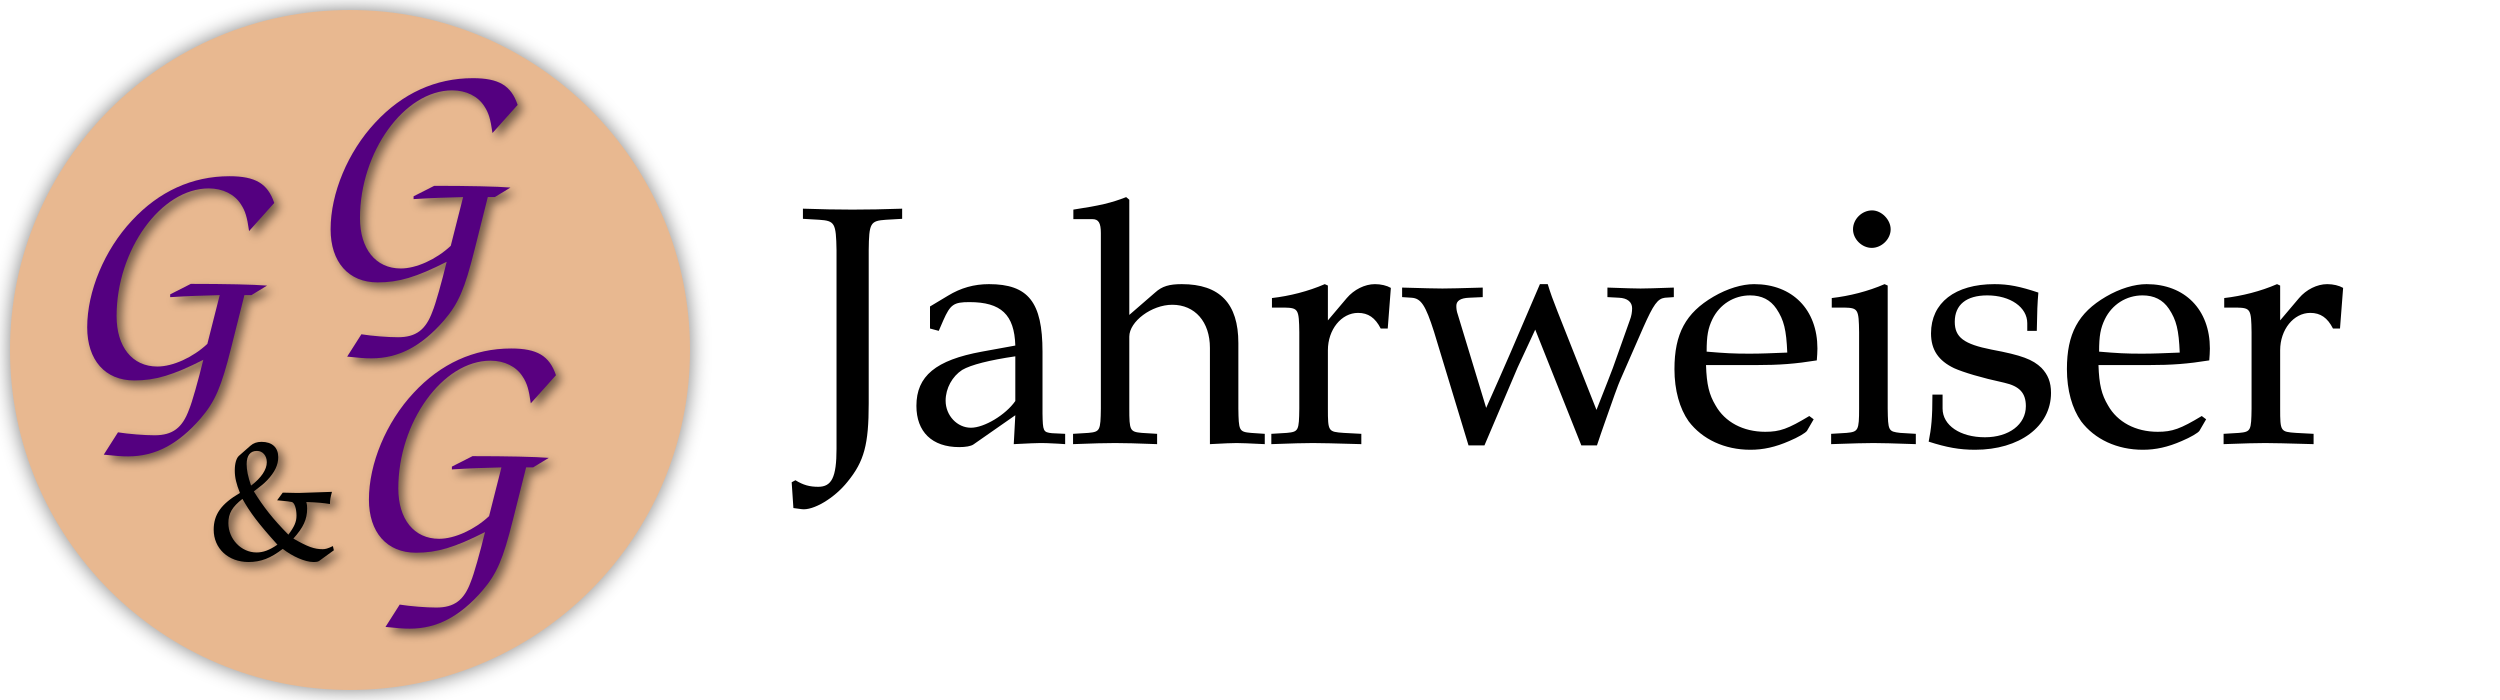
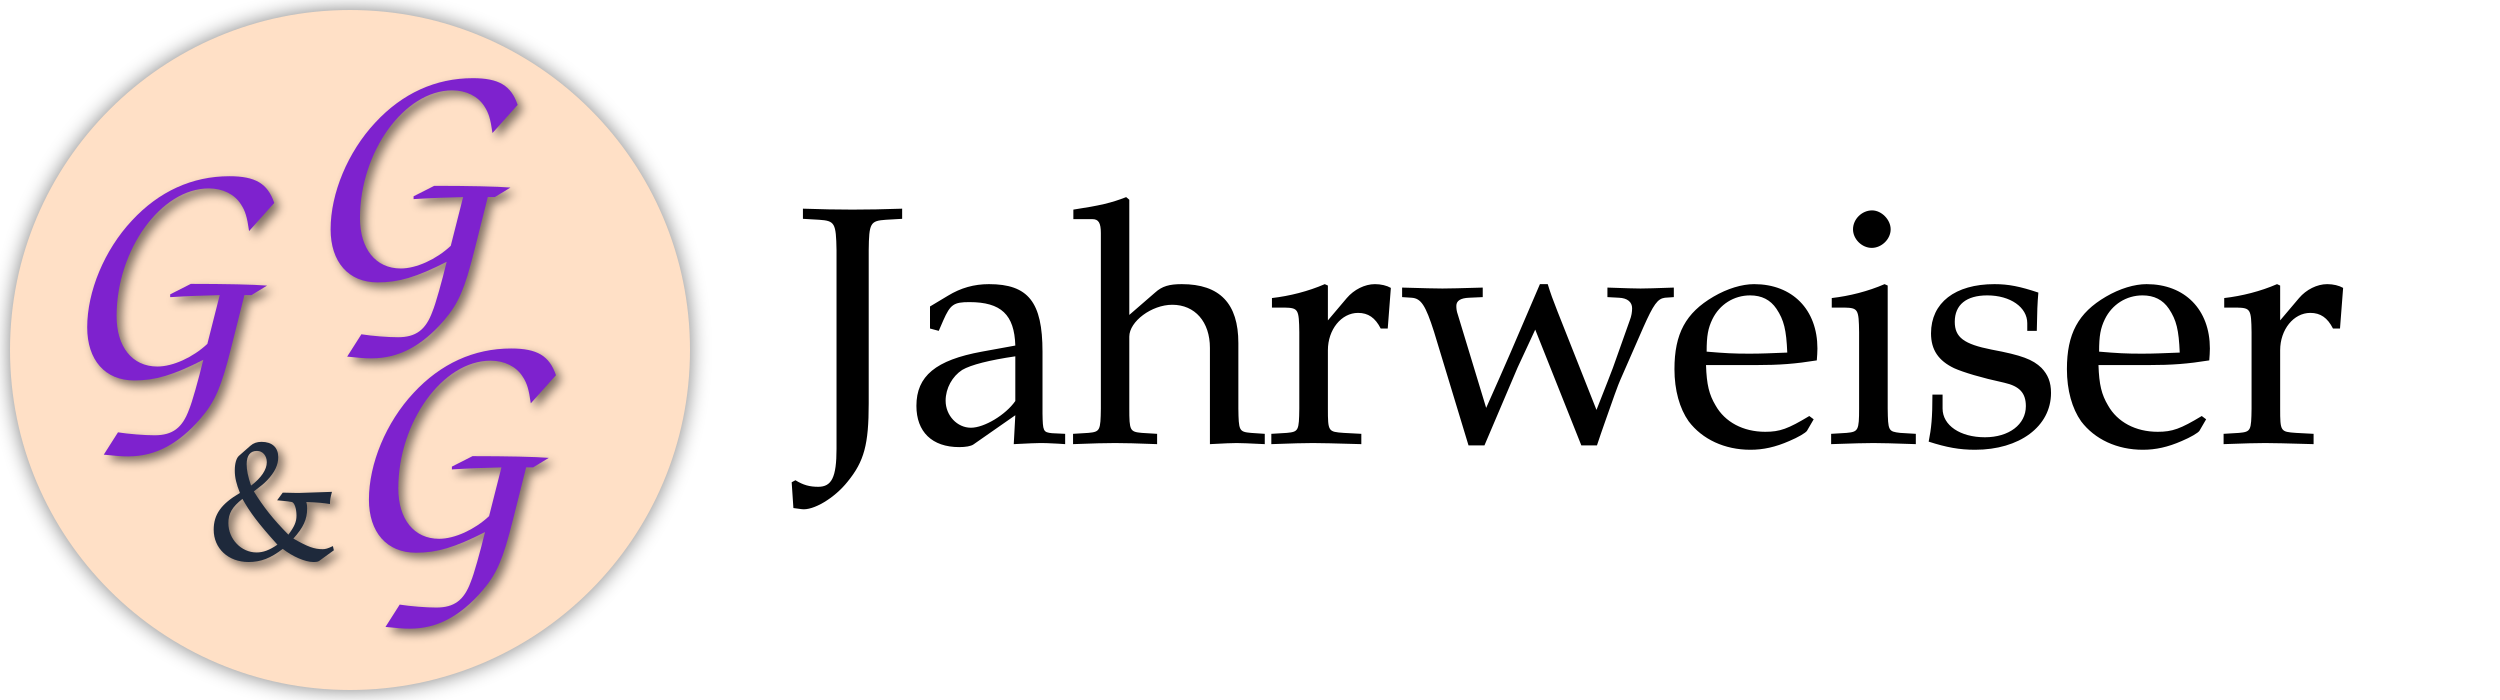
<svg xmlns="http://www.w3.org/2000/svg" width="250mm" height="70mm" viewBox="0 0 250 70" version="1.1" id="svg1" xml:space="preserve">
  <defs id="defs1">
    <filter style="color-interpolation-filters:sRGB;" id="filter66" x="-0.035" y="-0.035" width="1.071" height="1.071">
      <feFlood result="flood" in="SourceGraphic" flood-opacity="0.498" flood-color="rgb(0,0,0)" id="feFlood65" />
      <feGaussianBlur result="blur" in="SourceGraphic" stdDeviation="1" id="feGaussianBlur65" />
      <feOffset result="offset" in="blur" dx="-0" dy="-0" id="feOffset65" />
      <feComposite result="comp1" operator="in" in="flood" in2="offset" id="feComposite65" />
      <feComposite result="comp2" operator="over" in="SourceGraphic" in2="comp1" id="feComposite66" />
    </filter>
    <filter style="color-interpolation-filters:sRGB;" id="filter88" x="-0.064" y="-0.043" width="1.155" height="1.104">
      <feFlood result="flood" in="SourceGraphic" flood-opacity="0.498" flood-color="rgb(0,0,0)" id="feFlood87" />
      <feGaussianBlur result="blur" in="SourceGraphic" stdDeviation="0.5" id="feGaussianBlur87" />
      <feOffset result="offset" in="blur" dx="0.5" dy="0.5" id="feOffset87" />
      <feComposite result="comp1" operator="in" in="flood" in2="offset" id="feComposite87" />
      <feComposite result="comp2" operator="over" in="SourceGraphic" in2="comp1" id="feComposite88" />
    </filter>
    <filter style="color-interpolation-filters:sRGB;" id="filter90" x="-0.064" y="-0.043" width="1.155" height="1.104">
      <feFlood result="flood" in="SourceGraphic" flood-opacity="0.498" flood-color="rgb(0,0,0)" id="feFlood88" />
      <feGaussianBlur result="blur" in="SourceGraphic" stdDeviation="0.5" id="feGaussianBlur88" />
      <feOffset result="offset" in="blur" dx="0.5" dy="0.5" id="feOffset88" />
      <feComposite result="comp1" operator="in" in="flood" in2="offset" id="feComposite89" />
      <feComposite result="comp2" operator="over" in="SourceGraphic" in2="comp1" id="feComposite90" />
    </filter>
    <filter style="color-interpolation-filters:sRGB;" id="filter92" x="-0.064" y="-0.043" width="1.155" height="1.104">
      <feFlood result="flood" in="SourceGraphic" flood-opacity="0.498" flood-color="rgb(0,0,0)" id="feFlood90" />
      <feGaussianBlur result="blur" in="SourceGraphic" stdDeviation="0.5" id="feGaussianBlur90" />
      <feOffset result="offset" in="blur" dx="0.5" dy="0.5" id="feOffset90" />
      <feComposite result="comp1" operator="in" in="flood" in2="offset" id="feComposite91" />
      <feComposite result="comp2" operator="over" in="SourceGraphic" in2="comp1" id="feComposite92" />
    </filter>
    <filter style="color-interpolation-filters:sRGB;" id="filter94" x="-0.1" y="-0.1" width="1.241" height="1.242">
      <feFlood result="flood" in="SourceGraphic" flood-opacity="0.498" flood-color="rgb(0,0,0)" id="feFlood92" />
      <feGaussianBlur result="blur" in="SourceGraphic" stdDeviation="0.5" id="feGaussianBlur92" />
      <feOffset result="offset" in="blur" dx="0.5" dy="0.5" id="feOffset92" />
      <feComposite result="comp1" operator="in" in="flood" in2="offset" id="feComposite93" />
      <feComposite result="comp2" operator="over" in="SourceGraphic" in2="comp1" id="feComposite94" />
    </filter>
    <filter style="color-interpolation-filters:sRGB" id="filter88-3" x="-0.064" y="-0.043" width="1.155" height="1.104">
      <feFlood result="flood" in="SourceGraphic" flood-opacity="0.498" flood-color="rgb(0,0,0)" id="feFlood87-3" />
      <feGaussianBlur result="blur" in="SourceGraphic" stdDeviation="0.5" id="feGaussianBlur87-3" />
      <feOffset result="offset" in="blur" dx="0.5" dy="0.5" id="feOffset87-8" />
      <feComposite result="comp1" operator="in" in="flood" in2="offset" id="feComposite87-0" />
      <feComposite result="comp2" operator="over" in="SourceGraphic" in2="comp1" id="feComposite88-4" />
    </filter>
  </defs>
  <text xml:space="preserve" style="font-style:normal;font-variant:normal;font-weight:normal;font-stretch:normal;font-size:33.867px;line-height:1;font-family:P052;-inkscape-font-specification:P052;text-align:start;letter-spacing:-0.397px;word-spacing:-0.021px;writing-mode:lr-tb;direction:ltr;text-anchor:start;display:inline;fill:currentColor;fill-opacity:1;stroke-width:0" x="79.682" y="44.302" id="text7">
    <tspan id="tspan7" style="font-style:normal;font-variant:normal;font-weight:normal;font-stretch:normal;font-size:33.867px;font-family:P052;-inkscape-font-specification:P052;fill:currentColor;fill-opacity:1;stroke-width:0" x="79.682" y="44.302">Jahrweiser</tspan>
  </text>
  <g id="layer2" style="display:inline" transform="translate(4.240356,-113.8071)">
-     <circle style="display:inline;fill:#e8b890;fill-opacity:1;stroke-width:0;filter:url(#filter66)" id="path6" cx="30.76" cy="148.807" r="34" />
-     <text xml:space="preserve" style="font-style:italic;font-variant:normal;font-weight:500;font-stretch:normal;font-size:33.867px;line-height:1;font-family:Z003;-inkscape-font-specification:'Z003 Medium Italic';text-align:start;letter-spacing:-0.397px;word-spacing:-0.021px;writing-mode:lr-tb;direction:ltr;text-anchor:start;display:inline;fill:#590080;fill-opacity:1;stroke-width:0;filter:url(#filter90)" x="28.654" y="168.671" id="text1-4-7">
-       <tspan style="font-style:italic;font-variant:normal;font-weight:500;font-stretch:normal;font-size:33.867px;font-family:Z003;-inkscape-font-specification:'Z003 Medium Italic';fill:#590080;fill-opacity:1;stroke-width:0" x="28.654" y="168.671" id="tspan5-9-1">G</tspan>
+     <circle style="display:inline;fill:#ffe0c6;fill-opacity:1;stroke-width:0;filter:url(#filter66)" id="path6" cx="30.76" cy="148.807" r="34" />
+     <text xml:space="preserve" style="font-style:italic;font-variant:normal;font-weight:500;font-stretch:normal;font-size:33.867px;line-height:1;font-family:Z003;-inkscape-font-specification:'Z003 Medium Italic';text-align:start;letter-spacing:-0.397px;word-spacing:-0.021px;writing-mode:lr-tb;direction:ltr;text-anchor:start;display:inline;fill:#7e22ce;fill-opacity:1;stroke-width:0;filter:url(#filter90)" x="28.654" y="168.671" id="text1-4-7">
+       <tspan style="font-style:italic;font-variant:normal;font-weight:500;font-stretch:normal;font-size:33.867px;font-family:Z003;-inkscape-font-specification:'Z003 Medium Italic';fill:#7e22ce;fill-opacity:1;stroke-width:0" x="28.654" y="168.671" id="tspan5-9-1">G</tspan>
    </text>
-     <text xml:space="preserve" style="font-style:normal;font-variant:normal;font-weight:normal;font-stretch:normal;font-size:16.933px;line-height:1;font-family:P052;-inkscape-font-specification:P052;text-align:start;letter-spacing:-0.397px;word-spacing:-0.021px;writing-mode:lr-tb;direction:ltr;text-anchor:start;display:inline;fill:#000000;fill-opacity:1;stroke-width:0;filter:url(#filter94)" x="16.396" y="169.663" id="text1-4-7-2">
-       <tspan style="font-style:normal;font-variant:normal;font-weight:normal;font-stretch:normal;font-size:16.933px;font-family:P052;-inkscape-font-specification:P052;fill:#000000;fill-opacity:1;stroke-width:0" x="16.396" y="169.663" id="tspan5-9-1-6">&amp;</tspan>
+     <text xml:space="preserve" style="font-style:normal;font-variant:normal;font-weight:normal;font-stretch:normal;font-size:16.933px;line-height:1;font-family:P052;-inkscape-font-specification:P052;text-align:start;letter-spacing:-0.397px;word-spacing:-0.021px;writing-mode:lr-tb;direction:ltr;text-anchor:start;display:inline;fill:#1e293b;fill-opacity:1;stroke-width:0;filter:url(#filter94)" x="16.396" y="169.663" id="text1-4-7-2">
+       <tspan style="font-style:normal;font-variant:normal;font-weight:normal;font-stretch:normal;font-size:16.933px;font-family:P052;-inkscape-font-specification:P052;fill:#1e293b;fill-opacity:1;stroke-width:0" x="16.396" y="169.663" id="tspan5-9-1-6">&amp;</tspan>
    </text>
-     <text xml:space="preserve" style="font-style:italic;font-variant:normal;font-weight:500;font-stretch:normal;font-size:33.867px;line-height:1;font-family:Z003;-inkscape-font-specification:'Z003 Medium Italic';text-align:start;letter-spacing:-0.397px;word-spacing:-0.021px;writing-mode:lr-tb;direction:ltr;text-anchor:start;display:none;fill:#540080;fill-opacity:1;stroke-width:0;filter:url(#filter88)" x="24.75" y="141.648" id="text1-4">
-       <tspan style="font-style:italic;font-variant:normal;font-weight:500;font-stretch:normal;font-size:33.867px;font-family:Z003;-inkscape-font-specification:'Z003 Medium Italic';fill:#540080;fill-opacity:1;stroke-width:0" x="24.75" y="141.648" id="tspan5-9">G</tspan>
+     <text xml:space="preserve" style="font-style:italic;font-variant:normal;font-weight:500;font-stretch:normal;font-size:33.867px;line-height:1;font-family:Z003;-inkscape-font-specification:'Z003 Medium Italic';text-align:start;letter-spacing:-0.397px;word-spacing:-0.021px;writing-mode:lr-tb;direction:ltr;text-anchor:start;display:none;fill:#7e22ce;fill-opacity:1;stroke-width:0;filter:url(#filter88)" x="24.75" y="141.648" id="text1-4">
+       <tspan style="font-style:italic;font-variant:normal;font-weight:500;font-stretch:normal;font-size:33.867px;font-family:Z003;-inkscape-font-specification:'Z003 Medium Italic';fill:#7e22ce;fill-opacity:1;stroke-width:0" x="24.75" y="141.648" id="tspan5-9">G</tspan>
    </text>
-     <text xml:space="preserve" style="font-style:italic;font-variant:normal;font-weight:500;font-stretch:normal;font-size:33.867px;line-height:1;font-family:Z003;-inkscape-font-specification:'Z003 Medium Italic';text-align:start;letter-spacing:-0.397px;word-spacing:-0.021px;writing-mode:lr-tb;direction:ltr;text-anchor:start;display:inline;fill:#540080;fill-opacity:1;stroke-width:0;filter:url(#filter88-3)" x="24.822" y="141.638" id="text1-4-8">
-       <tspan style="font-style:italic;font-variant:normal;font-weight:500;font-stretch:normal;font-size:33.867px;font-family:Z003;-inkscape-font-specification:'Z003 Medium Italic';fill:#540080;fill-opacity:1;stroke-width:0" x="24.822" y="141.638" id="tspan5-9-9">G</tspan>
+     <text xml:space="preserve" style="font-style:italic;font-variant:normal;font-weight:500;font-stretch:normal;font-size:33.867px;line-height:1;font-family:Z003;-inkscape-font-specification:'Z003 Medium Italic';text-align:start;letter-spacing:-0.397px;word-spacing:-0.021px;writing-mode:lr-tb;direction:ltr;text-anchor:start;display:inline;fill:#7e22ce;fill-opacity:1;stroke-width:0;filter:url(#filter88-3)" x="24.822" y="141.638" id="text1-4-8">
+       <tspan style="font-style:italic;font-variant:normal;font-weight:500;font-stretch:normal;font-size:33.867px;font-family:Z003;-inkscape-font-specification:'Z003 Medium Italic';fill:#7e22ce;fill-opacity:1;stroke-width:0" x="24.822" y="141.638" id="tspan5-9-9">G</tspan>
    </text>
-     <text xml:space="preserve" style="font-style:italic;font-variant:normal;font-weight:500;font-stretch:normal;font-size:33.867px;line-height:1;font-family:Z003;-inkscape-font-specification:'Z003 Medium Italic';text-align:start;letter-spacing:-0.397px;word-spacing:-0.021px;writing-mode:lr-tb;direction:ltr;text-anchor:start;display:inline;fill:#540080;fill-opacity:1;stroke-width:0;filter:url(#filter92)" x="0.479" y="151.445" id="text1-4-5">
-       <tspan style="font-style:italic;font-variant:normal;font-weight:500;font-stretch:normal;font-size:33.867px;font-family:Z003;-inkscape-font-specification:'Z003 Medium Italic';fill:#540080;fill-opacity:1;stroke-width:0" x="0.479" y="151.445" id="tspan5-9-6">G</tspan>
+     <text xml:space="preserve" style="font-style:italic;font-variant:normal;font-weight:500;font-stretch:normal;font-size:33.867px;line-height:1;font-family:Z003;-inkscape-font-specification:'Z003 Medium Italic';text-align:start;letter-spacing:-0.397px;word-spacing:-0.021px;writing-mode:lr-tb;direction:ltr;text-anchor:start;display:inline;fill:#7e22ce;fill-opacity:1;stroke-width:0;filter:url(#filter92)" x="0.479" y="151.445" id="text1-4-5">
+       <tspan style="font-style:italic;font-variant:normal;font-weight:500;font-stretch:normal;font-size:33.867px;font-family:Z003;-inkscape-font-specification:'Z003 Medium Italic';fill:#7e22ce;fill-opacity:1;stroke-width:0" x="0.479" y="151.445" id="tspan5-9-6">G</tspan>
    </text>
  </g>
</svg>
